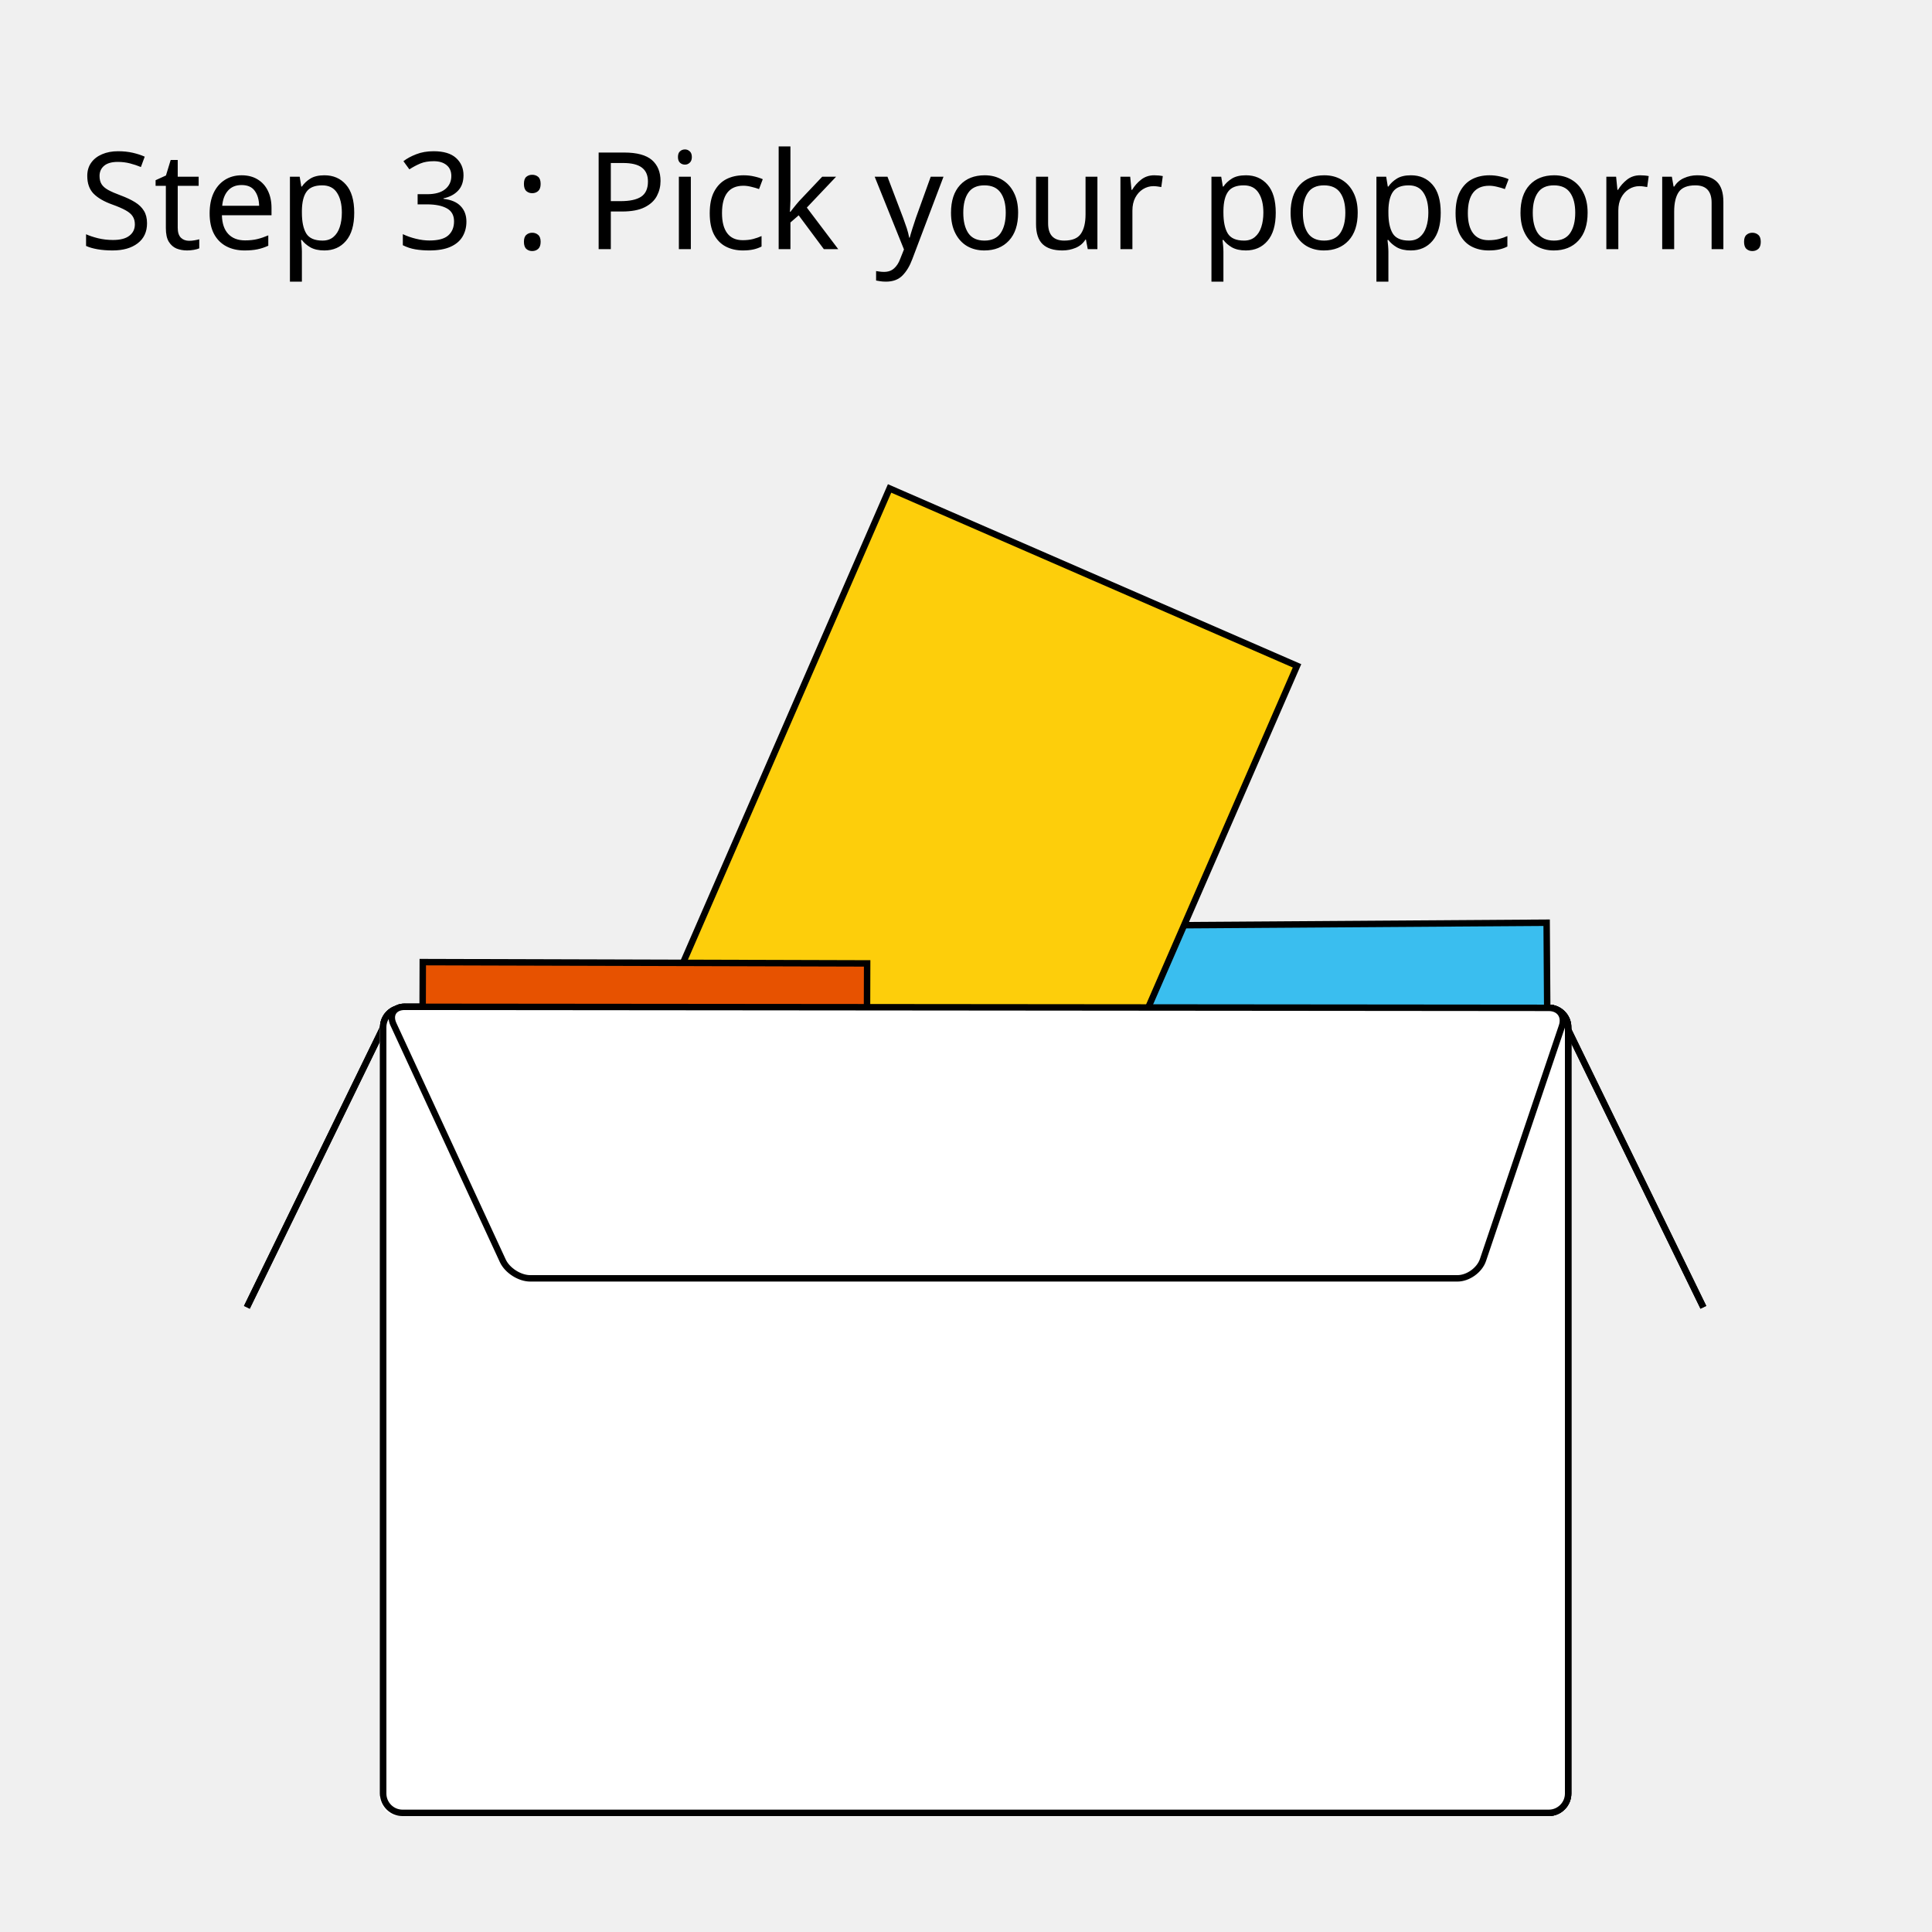
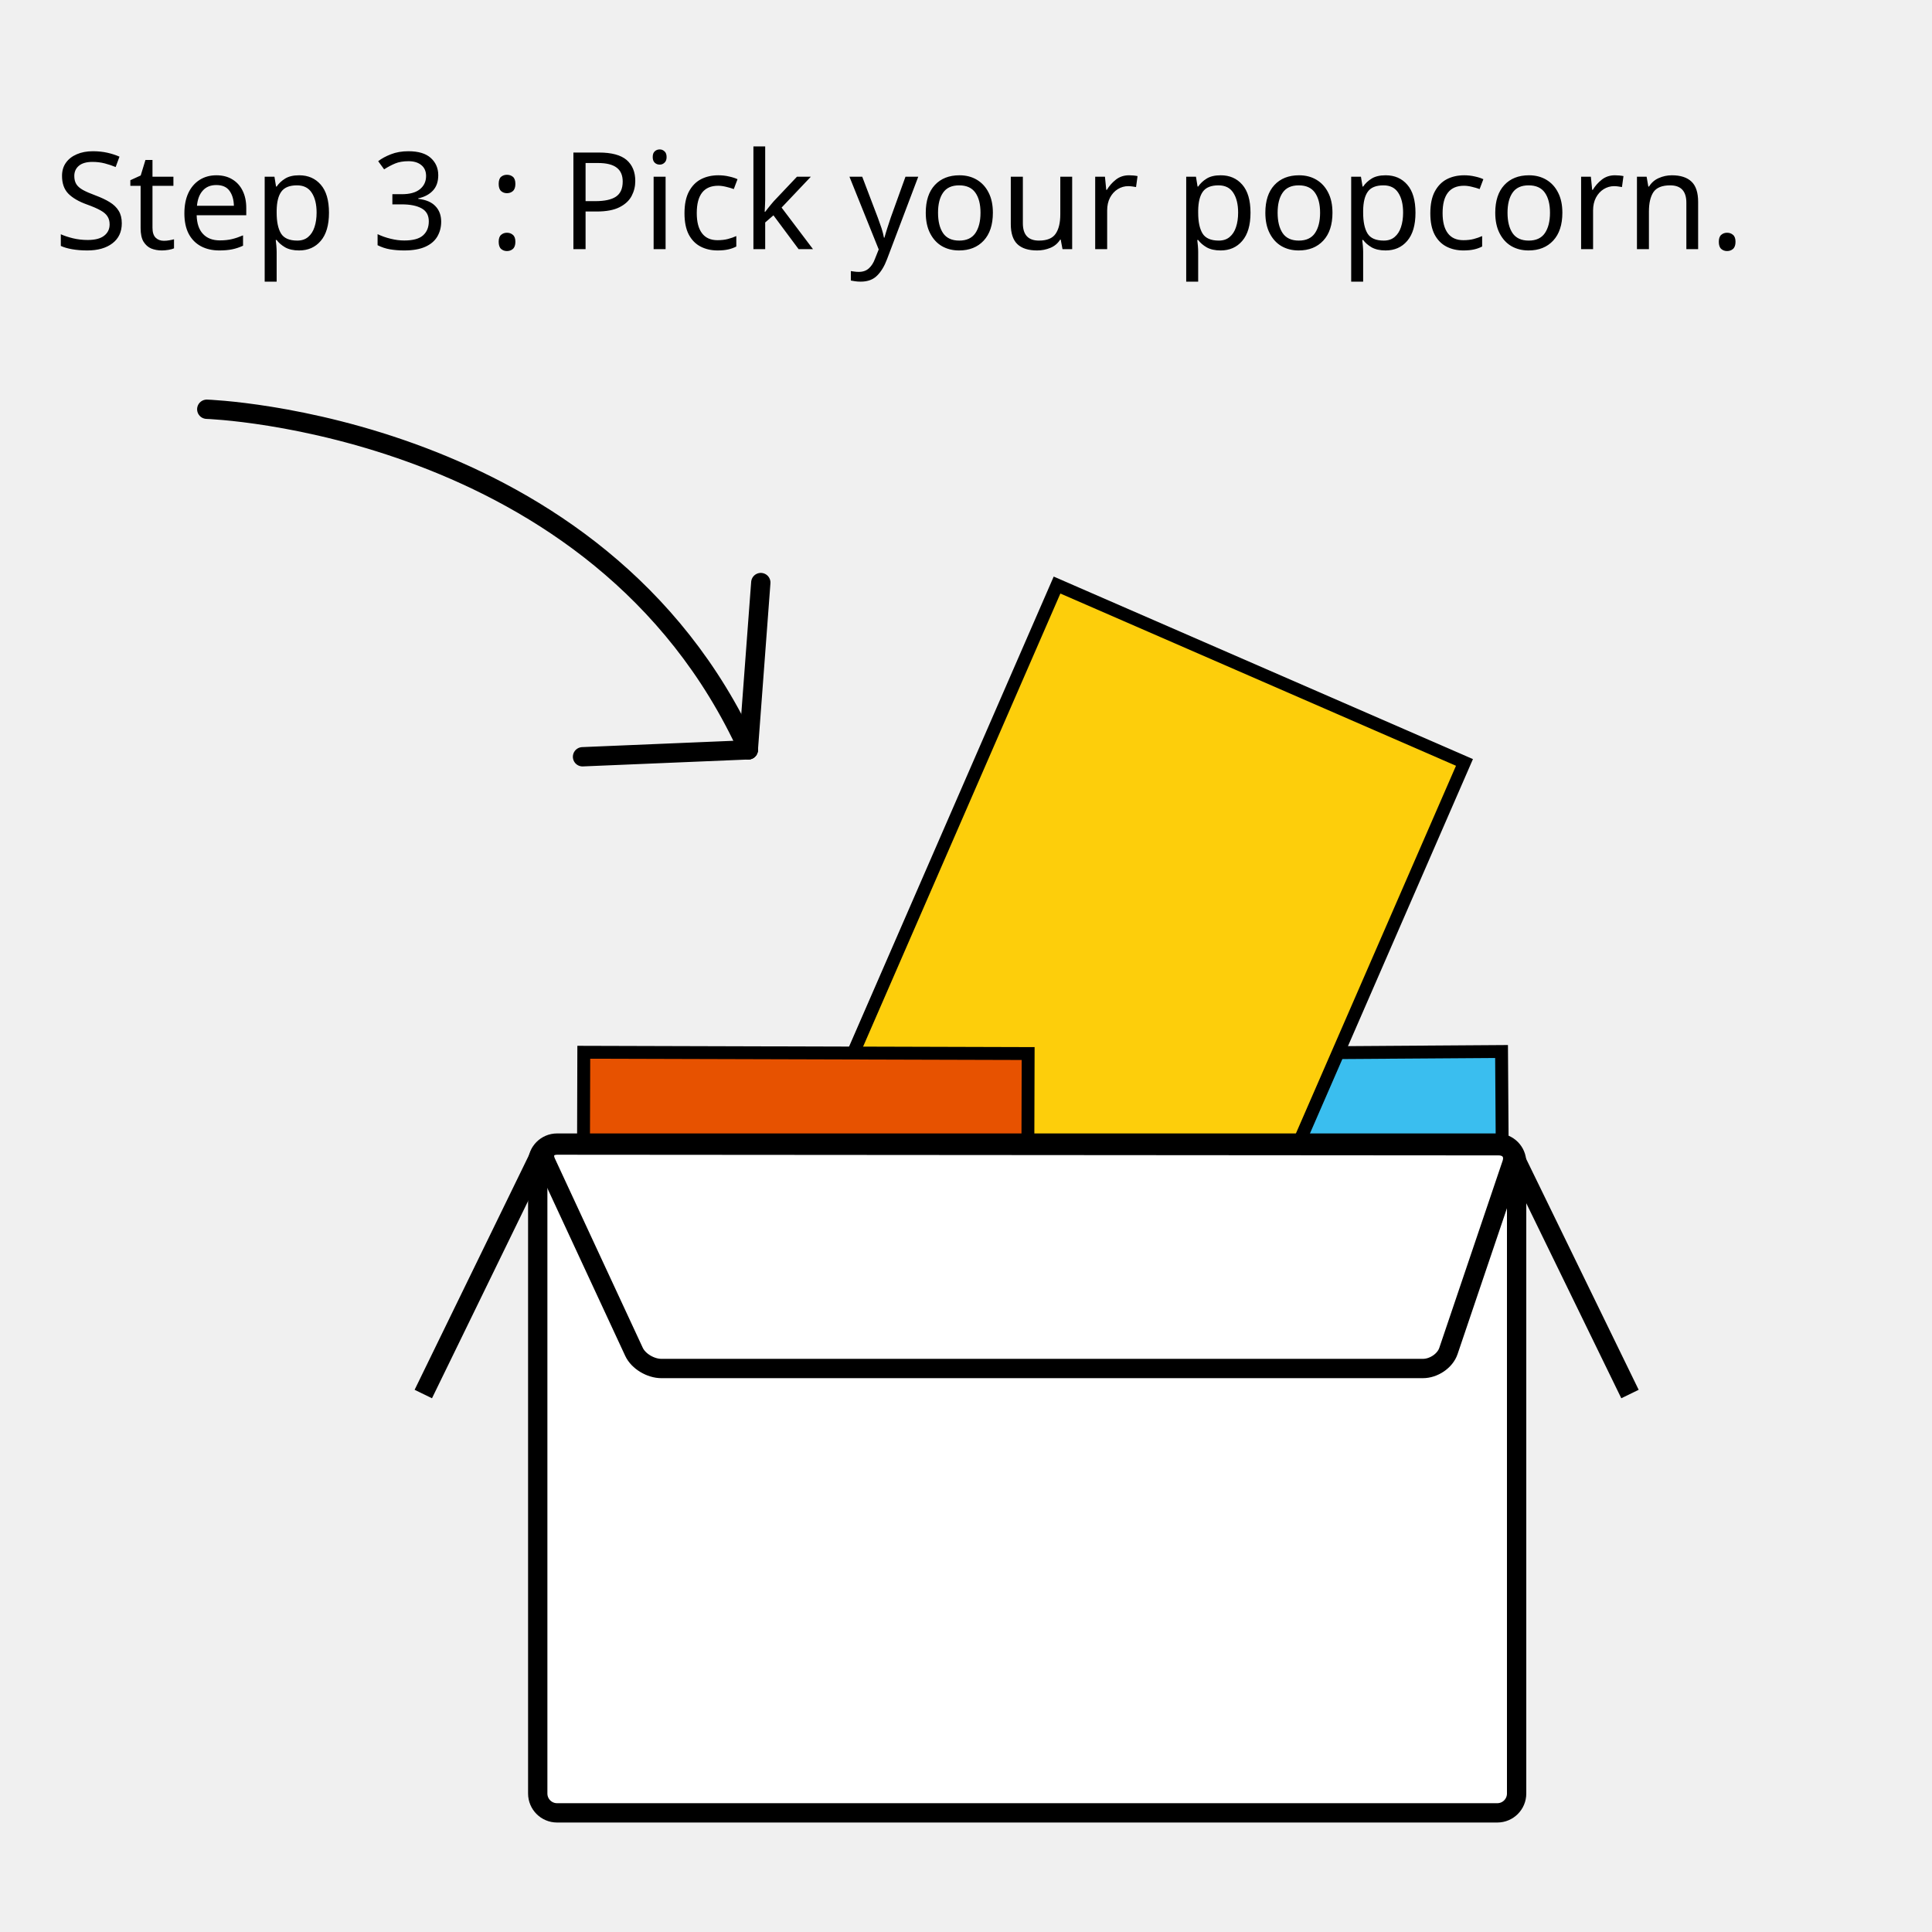
<svg xmlns="http://www.w3.org/2000/svg" version="1.1" x="0px" y="0px" width="300px" height="300px" viewBox="0 0 300 300" enable-background="new 0 0 300 300" xml:space="preserve">
  <g id="step1">
-     <line fill="none" stroke="#000000" stroke-miterlimit="10" x1="60.5" y1="157.5" x2="38.334" y2="203" />
-     <line fill="none" stroke="#000000" stroke-miterlimit="10" x1="242.334" y1="157.5" x2="264.5" y2="203" />
-     <g>
-       <path fill="#FFFFFF" d="M243,279c0,1.657-1.343,3-3,3H62c-1.657,0-3-1.343-3-3V160c0-1.657,1.343-3,3-3h178c1.657,0,3,1.343,3,3    V279z" />
-       <path fill="none" stroke="#000000" stroke-miterlimit="10" d="M243.5,278.5c0,1.65-1.35,3-3,3h-178c-1.65,0-3-1.35-3-3v-119    c0-1.65,1.35-3,3-3h178c1.65,0,3,1.35,3,3V278.5z" />
-     </g>
-     <g>
-       <path fill="#FFFFFF" d="M62.834,156.336c-1.65-0.002-2.434,1.223-1.741,2.72l16.982,36.972c0.692,1.497,2.608,2.973,4.259,2.973    h143.979c1.65,0,3.432-1.529,3.96-3.092l12.267-36.441c0.528-1.562-0.39-2.905-2.04-2.907L62.834,156.336z" />
-       <path fill="none" stroke="#000000" stroke-miterlimit="10" d="M62.834,156.336c-1.65-0.002-2.434,1.223-1.741,2.72l16.982,36.722    c0.692,1.497,2.608,2.723,4.259,2.723h143.979c1.65,0,3.432-1.279,3.96-2.842l12.267-36.316c0.528-1.562-0.39-2.843-2.04-2.845    L62.834,156.336z" />
-     </g>
-     <g>
-       <path fill="#FFFFFF" d="M243,279c0,1.657-1.343,3-3,3H62c-1.657,0-3-1.343-3-3V160c0-1.657,1.343-3,3-3h178c1.657,0,3,1.343,3,3    V279z" />
-       <path fill="none" stroke="#000000" stroke-miterlimit="10" d="M243.5,278.5c0,1.65-1.35,3-3,3h-178c-1.65,0-3-1.35-3-3v-119    c0-1.65,1.35-3,3-3h178c1.65,0,3,1.35,3,3V278.5z" />
-     </g>
-     <g>
-       <path fill="#FFFFFF" d="M62.834,156.336c-1.65-0.002-2.434,1.223-1.741,2.72l16.982,36.972c0.692,1.497,2.608,2.973,4.259,2.973    h143.979c1.65,0,3.432-1.529,3.96-3.092l12.267-36.441c0.528-1.562-0.39-2.905-2.04-2.907L62.834,156.336z" />
-       <path fill="none" stroke="#000000" stroke-miterlimit="10" d="M62.834,156.336c-1.65-0.002-2.434,1.223-1.741,2.72l16.982,36.722    c0.692,1.497,2.608,2.723,4.259,2.723h143.979c1.65,0,3.432-1.279,3.96-2.842l12.267-36.316c0.528-1.562-0.39-2.843-2.04-2.845    L62.834,156.336z" />
-     </g>
-   </g>
+ </g>
  <g id="step2">
</g>
  <g id="step3">
-     <rect x="171.499" y="143.502" transform="matrix(1 -0.0068 0.0068 1 -1.3145 1.4127)" fill="#3ABEEF" stroke="#000000" stroke-miterlimit="10" width="69.001" height="98.999" />
-     <rect x="115.499" y="85.501" transform="matrix(0.9169 0.3992 -0.3992 0.9169 66.3652 -48.6574)" fill="#FDCE0B" stroke="#000000" stroke-miterlimit="10" width="69" height="98.999" />
-     <rect x="65.499" y="149.5" transform="matrix(1 0.0029 -0.0029 1 0.5834 -0.2921)" fill="#E75200" stroke="#000000" stroke-miterlimit="10" width="69.001" height="99" />
-     <line fill="none" stroke="#000000" stroke-miterlimit="10" x1="60.5" y1="157.5" x2="38.334" y2="203" />
-     <line fill="none" stroke="#000000" stroke-miterlimit="10" x1="242.334" y1="157.5" x2="264.5" y2="203" />
-     <g>
-       <path fill="#FFFFFF" d="M243,279c0,1.657-1.343,3-3,3H62c-1.657,0-3-1.343-3-3V160c0-1.657,1.343-3,3-3h178c1.657,0,3,1.343,3,3    V279z" />
-       <path fill="none" stroke="#000000" stroke-miterlimit="10" d="M243.5,278.5c0,1.65-1.35,3-3,3h-178c-1.65,0-3-1.35-3-3v-119    c0-1.65,1.35-3,3-3h178c1.65,0,3,1.35,3,3V278.5z" />
-     </g>
-     <g>
-       <path fill="#FFFFFF" d="M62.834,156.336c-1.65-0.002-2.434,1.223-1.741,2.72l16.982,36.972c0.692,1.497,2.608,2.973,4.259,2.973    h143.979c1.65,0,3.432-1.529,3.96-3.092l12.267-36.441c0.528-1.562-0.39-2.905-2.04-2.907L62.834,156.336z" />
-       <path fill="none" stroke="#000000" stroke-miterlimit="10" d="M62.834,156.336c-1.65-0.002-2.434,1.223-1.741,2.72l16.982,36.722    c0.692,1.497,2.608,2.723,4.259,2.723h143.979c1.65,0,3.432-1.279,3.96-2.842l12.267-36.316c0.528-1.562-0.39-2.843-2.04-2.845    L62.834,156.336z" />
-     </g>
-     <rect x="12.285" y="23.105" fill="none" width="278.764" height="40.85" />
-     <text transform="matrix(1 0 0 1 12.2852 38.6865)">
+     <rect x="164.499" y="163.501" transform="matrix(1 -0.0068 0.0068 1 -1.4514 1.3653)" fill="#3ABEEF" stroke="#000000" stroke-width="2" stroke-miterlimit="10" width="69.001" height="98.999" />
+     <rect x="141.499" y="100.501" transform="matrix(0.9169 0.3992 -0.3992 0.9169 74.5151 -57.7898)" fill="#FDCE0B" stroke="#000000" stroke-width="2" stroke-miterlimit="10" width="69" height="98.999" />
+     <rect x="90.499" y="163.499" transform="matrix(1 0.0029 -0.0029 1 0.6245 -0.3653)" fill="#E75200" stroke="#000000" stroke-width="2" stroke-miterlimit="10" width="69.001" height="99" />
+     <rect x="8.365" y="23.105" fill="none" width="279.67" height="40.85" />
+     <text transform="matrix(1 0 0 1 8.3652 38.6865)">
      <tspan x="0" y="0" font-family="'Montserrat-Bold'" font-size="21">Step 3</tspan>
      <tspan x="67.556" y="0" font-family="'Montserrat-Regular'" font-size="21">: Pick your popcorn.</tspan>
    </text>
+     <g>
+       <line fill="none" stroke="#000000" stroke-width="3" stroke-miterlimit="10" x1="84.096" y1="178.77" x2="65.73" y2="216.465" />
+       <line fill="none" stroke="#000000" stroke-width="3" stroke-miterlimit="10" x1="234.739" y1="178.77" x2="253.103" y2="216.465" />
+       <g>
+         <path fill="#FFFFFF" d="M235,279c0,1.657-1.343,3-3,3H86c-1.657,0-3-1.343-3-3v-98c0-1.657,1.343-3,3-3h146c1.657,0,3,1.343,3,3     V279z" />
+         <path fill="none" stroke="#000000" stroke-width="3" stroke-miterlimit="10" d="M235.5,278.5c0,1.657-1.343,3-3,3h-146     c-1.657,0-3-1.343-3-3v-98c0-1.657,1.343-3,3-3h146c1.657,0,3,1.343,3,3V278.5z" />
+       </g>
+       <g>
+         <path fill="#FFFFFF" d="M86.543,177.806c-1.65-0.002-2.434,1.223-1.741,2.72l13.637,29.621c0.692,1.496,2.608,2.854,4.259,2.854     h118.255c1.65,0,3.432-1.41,3.96-2.973l9.833-29.179c0.528-1.562-0.39-2.875-2.04-2.877L86.543,177.806z" />
+         <path fill="none" stroke="#000000" stroke-width="3" stroke-miterlimit="10" d="M86.543,177.806     c-1.65-0.002-2.434,1.223-1.741,2.72l13.637,29.371c0.692,1.496,2.608,2.604,4.259,2.604h118.255c1.65,0,3.432-1.16,3.96-2.723     l9.833-29.054c0.528-1.562-0.39-2.812-2.04-2.814L86.543,177.806z" />
+       </g>
+     </g>
+     <g>
+       <path fill="none" stroke="#000000" stroke-width="3" stroke-linecap="round" stroke-miterlimit="10" d="M32.107,63.548    c0,0,60.892,1.997,84.086,52.884" />
+       <line fill="none" stroke="#000000" stroke-width="3" stroke-linecap="round" stroke-miterlimit="10" x1="116.193" y1="116.433" x2="90.455" y2="117.51" />
+       <line fill="none" stroke="#000000" stroke-width="3" stroke-linecap="round" stroke-miterlimit="10" x1="116.193" y1="116.433" x2="118.137" y2="90.461" />
+     </g>
  </g>
  <g id="step4">
</g>
</svg>
